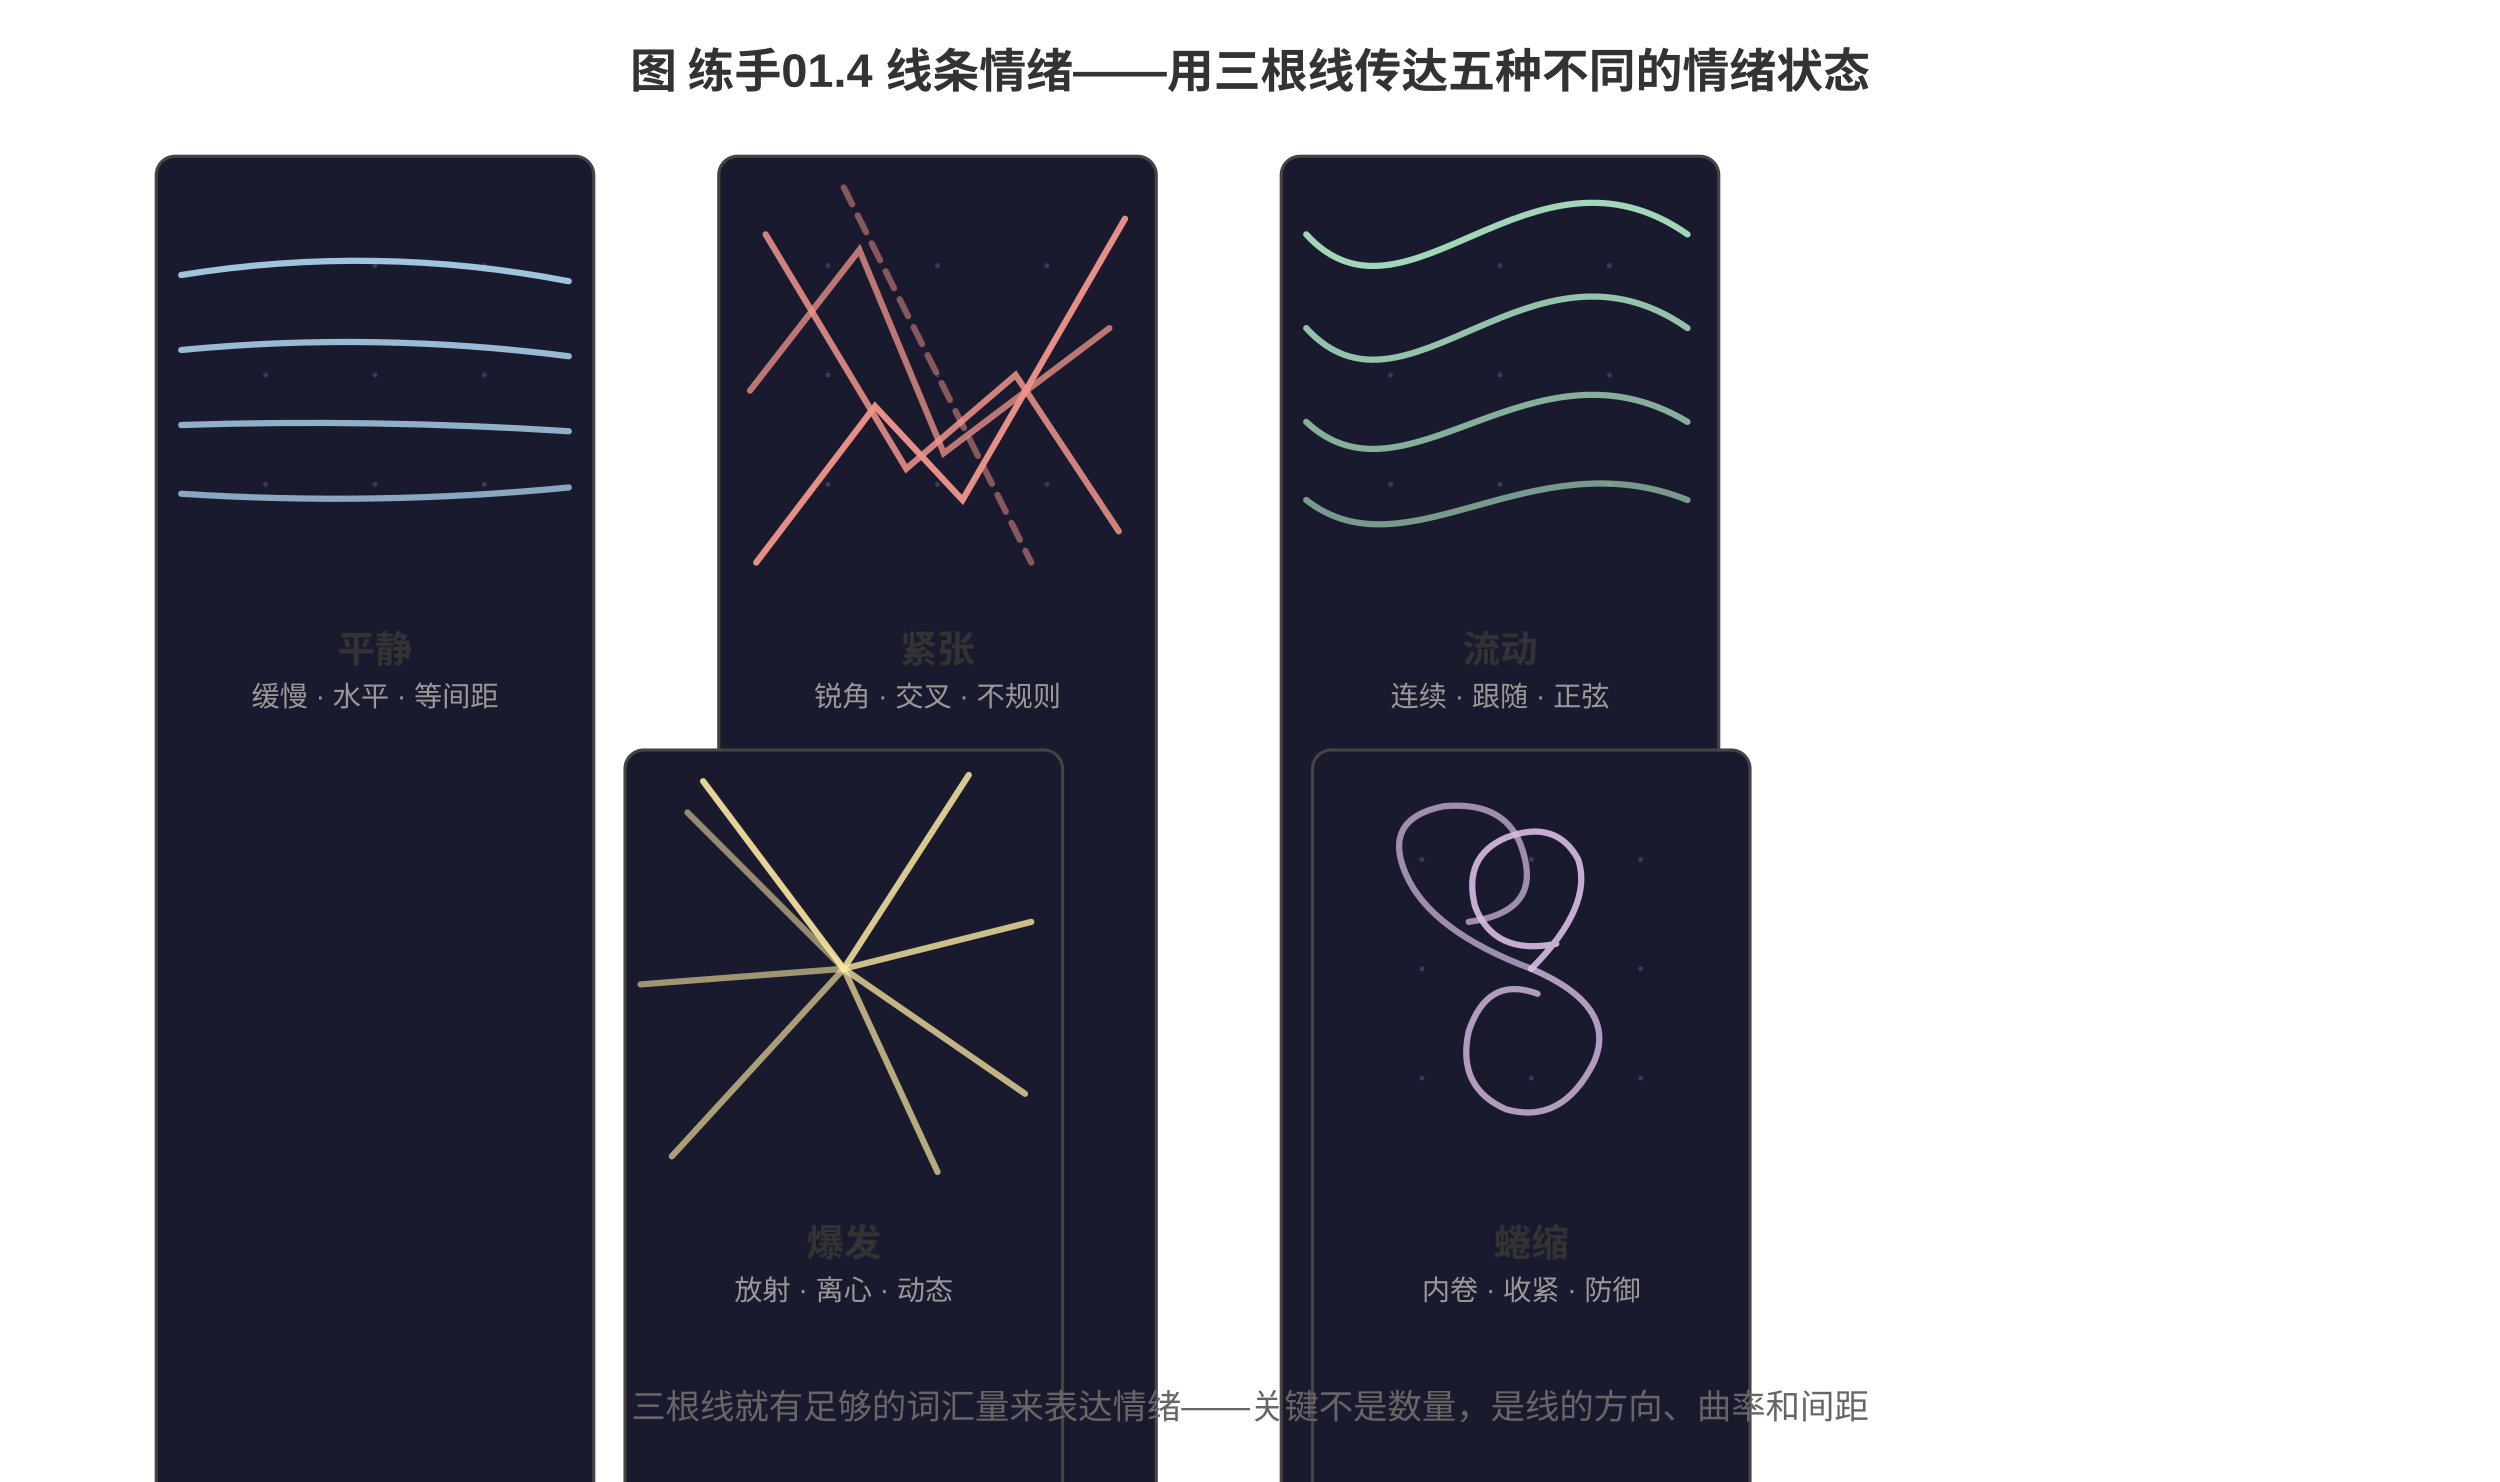
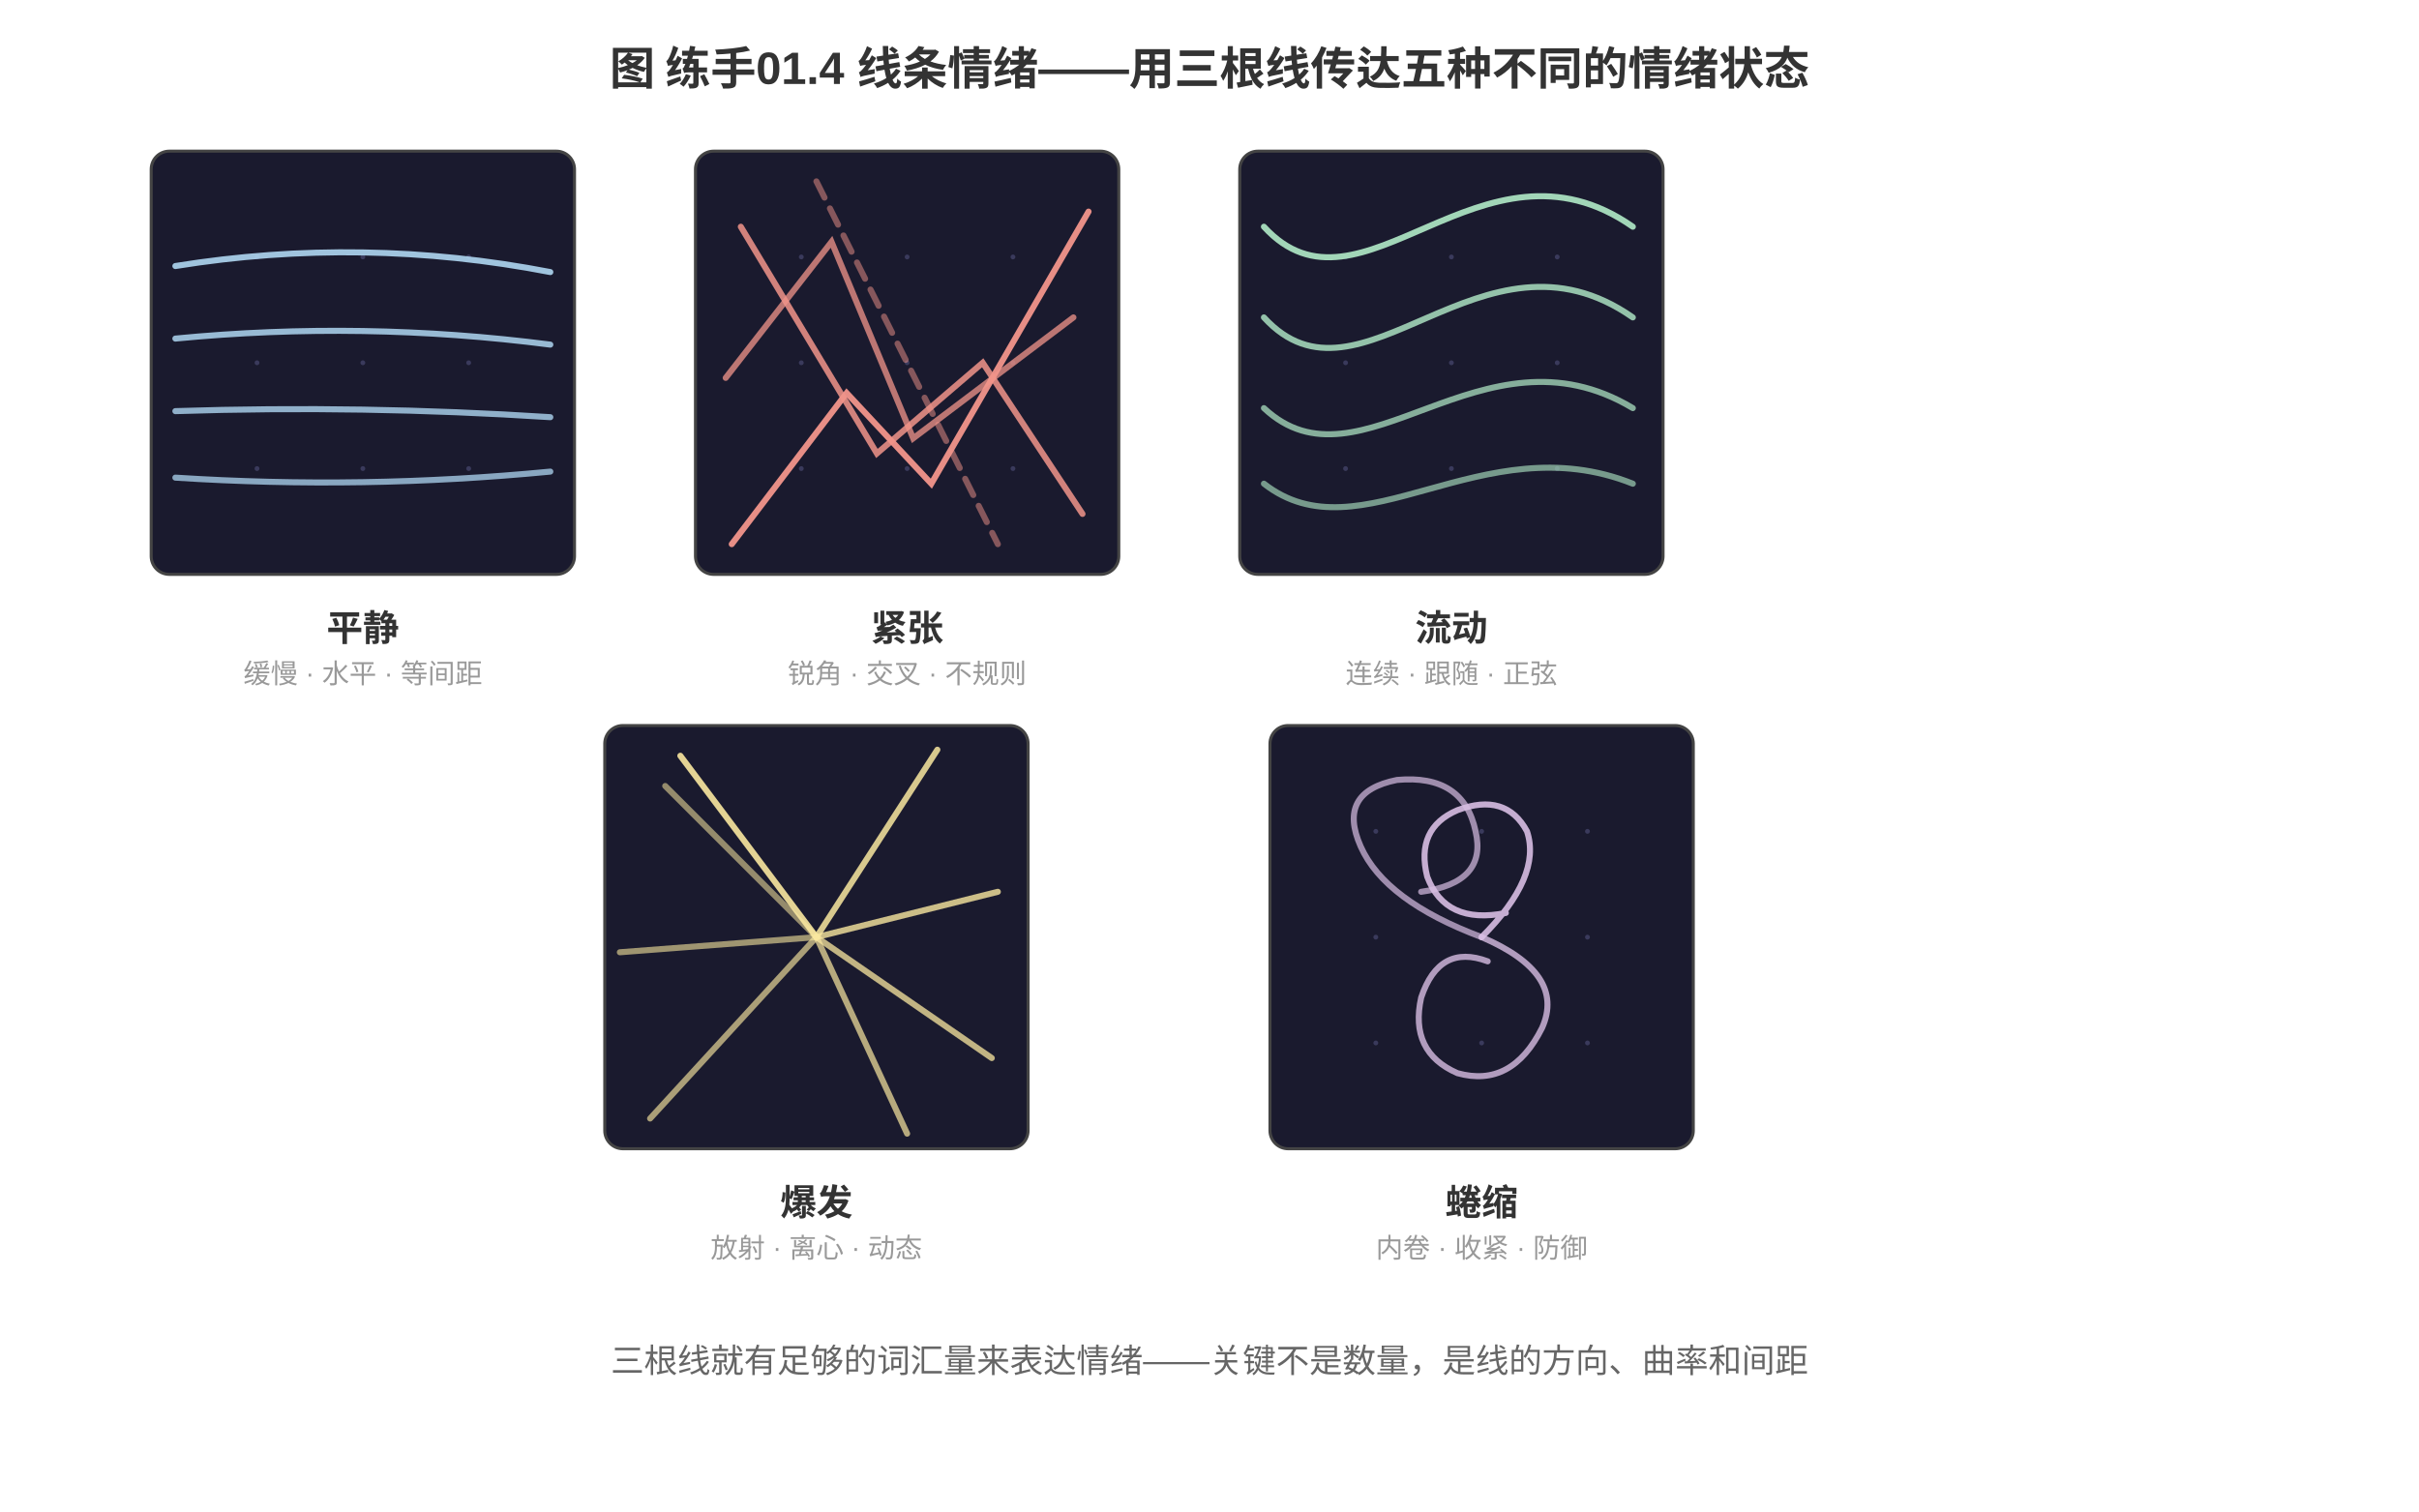
- <svg xmlns="http://www.w3.org/2000/svg" viewBox="0.0 0.0 800.0 474" width="800" height="474">
+ <svg xmlns="http://www.w3.org/2000/svg" viewBox="0 0 800 500" width="800" height="500">
  <style>
    text { font-family: 'PingFang SC','Microsoft YaHei',Arial,sans-serif; }
    .title { font-size: 15px; font-weight: bold; fill: #333; }
    .emotion-bg { fill: #1a1a2e; rx: 6; }
    .emotion-box { fill: none; stroke: #444; stroke-width: 1; rx: 6; }
    .emotion-label { font-size: 12px; font-weight: bold; fill: #333; text-anchor: middle; }
    .emotion-desc { font-size: 9px; fill: #999; text-anchor: middle; }
    .line-calm { stroke: #AED6F1; stroke-width: 2; fill: none; stroke-linecap: round; }
    .line-tense { stroke: #F1948A; stroke-width: 2; fill: none; stroke-linecap: round; }
    .line-flow { stroke: #A9DFBF; stroke-width: 2; fill: none; stroke-linecap: round; }
    .line-burst { stroke: #F9E79F; stroke-width: 2; fill: none; stroke-linecap: round; }
    .line-curl { stroke: #D7BDE2; stroke-width: 2; fill: none; stroke-linecap: round; }
    .grid-dot { fill: #3a3a5c; }
  </style>
  <text x="400" y="28" class="title" text-anchor="middle">图 练手01.4 线条情绪——用三根线传达五种不同的情绪状态</text>
  <g transform="translate(50, 50)">
-     <rect x="0" y="0" width="140" height="474" class="emotion-bg" />
-     <rect x="0" y="0" width="140" height="474" class="emotion-box" />
+     <rect x="0" y="0" width="140" height="140" class="emotion-bg" />
+     <rect x="0" y="0" width="140" height="140" class="emotion-box" />
    <circle cx="35" cy="35" r="0.8" class="grid-dot" />
    <circle cx="70" cy="35" r="0.8" class="grid-dot" />
    <circle cx="105" cy="35" r="0.8" class="grid-dot" />
    <circle cx="35" cy="70" r="0.8" class="grid-dot" />
    <circle cx="70" cy="70" r="0.8" class="grid-dot" />
    <circle cx="105" cy="70" r="0.8" class="grid-dot" />
    <circle cx="35" cy="105" r="0.8" class="grid-dot" />
    <circle cx="70" cy="105" r="0.8" class="grid-dot" />
    <circle cx="105" cy="105" r="0.8" class="grid-dot" />
    <path d="M8,38 Q70,28 132,40" class="line-calm" opacity="0.9" />
    <path d="M8,62 Q70,56 132,64" class="line-calm" opacity="0.85" />
    <path d="M8,86 Q70,84 132,88" class="line-calm" opacity="0.8" />
    <path d="M8,108 Q70,112 132,106" class="line-calm" opacity="0.75" />
    <text x="70" y="162" class="emotion-label">平静</text>
    <text x="70" y="176" class="emotion-desc">缓慢 · 水平 · 等间距</text>
  </g>
  <g transform="translate(230, 50)">
-     <rect x="0" y="0" width="140" height="474" class="emotion-bg" />
-     <rect x="0" y="0" width="140" height="474" class="emotion-box" />
+     <rect x="0" y="0" width="140" height="140" class="emotion-bg" />
+     <rect x="0" y="0" width="140" height="140" class="emotion-box" />
    <circle cx="35" cy="35" r="0.8" class="grid-dot" />
    <circle cx="70" cy="35" r="0.8" class="grid-dot" />
    <circle cx="105" cy="35" r="0.8" class="grid-dot" />
    <circle cx="35" cy="70" r="0.8" class="grid-dot" />
    <circle cx="70" cy="70" r="0.8" class="grid-dot" />
    <circle cx="105" cy="70" r="0.8" class="grid-dot" />
    <circle cx="35" cy="105" r="0.8" class="grid-dot" />
    <circle cx="70" cy="105" r="0.8" class="grid-dot" />
    <circle cx="105" cy="105" r="0.8" class="grid-dot" />
    <polyline points="12,130 50,80 78,110 130,20" class="line-tense" opacity="0.95" />
    <polyline points="15,25 60,100 95,70 128,120" class="line-tense" opacity="0.85" />
    <polyline points="10,75 45,30 72,95 125,55" class="line-tense" opacity="0.75" />
    <line x1="40" y1="10" x2="100" y2="130" class="line-tense" opacity="0.5" stroke-dasharray="6,4" />
    <text x="70" y="162" class="emotion-label">紧张</text>
    <text x="70" y="176" class="emotion-desc">锐角 · 交叉 · 不规则</text>
  </g>
  <g transform="translate(410, 50)">
-     <rect x="0" y="0" width="140" height="474" class="emotion-bg" />
-     <rect x="0" y="0" width="140" height="474" class="emotion-box" />
+     <rect x="0" y="0" width="140" height="140" class="emotion-bg" />
+     <rect x="0" y="0" width="140" height="140" class="emotion-box" />
    <circle cx="35" cy="35" r="0.8" class="grid-dot" />
    <circle cx="70" cy="35" r="0.8" class="grid-dot" />
    <circle cx="105" cy="35" r="0.8" class="grid-dot" />
    <circle cx="35" cy="70" r="0.8" class="grid-dot" />
    <circle cx="70" cy="70" r="0.8" class="grid-dot" />
    <circle cx="105" cy="70" r="0.8" class="grid-dot" />
    <circle cx="35" cy="105" r="0.8" class="grid-dot" />
    <circle cx="70" cy="105" r="0.8" class="grid-dot" />
    <circle cx="105" cy="105" r="0.8" class="grid-dot" />
    <path d="M8,25 C40,60 80,-10 130,25" class="line-flow" opacity="0.95" />
    <path d="M8,55 C40,90 80,20 130,55" class="line-flow" opacity="0.85" />
    <path d="M8,85 C40,115 80,55 130,85" class="line-flow" opacity="0.75" />
    <path d="M8,110 C40,135 80,90 130,110" class="line-flow" opacity="0.65" />
    <text x="70" y="162" class="emotion-label">流动</text>
    <text x="70" y="176" class="emotion-desc">连续 · 跟随 · 正弦</text>
  </g>
  <g transform="translate(200, 240)">
-     <rect x="0" y="0" width="140" height="474" class="emotion-bg" />
-     <rect x="0" y="0" width="140" height="474" class="emotion-box" />
+     <rect x="0" y="0" width="140" height="140" class="emotion-bg" />
+     <rect x="0" y="0" width="140" height="140" class="emotion-box" />
    <circle cx="70" cy="70" r="0.8" class="grid-dot" />
    <line x1="70" y1="70" x2="25" y2="10" class="line-burst" opacity="0.9" />
    <line x1="70" y1="70" x2="110" y2="8" class="line-burst" opacity="0.85" />
    <line x1="70" y1="70" x2="130" y2="55" class="line-burst" opacity="0.8" />
    <line x1="70" y1="70" x2="128" y2="110" class="line-burst" opacity="0.75" />
    <line x1="70" y1="70" x2="100" y2="135" class="line-burst" opacity="0.7" />
    <line x1="70" y1="70" x2="15" y2="130" class="line-burst" opacity="0.65" />
    <line x1="70" y1="70" x2="5" y2="75" class="line-burst" opacity="0.6" />
    <line x1="70" y1="70" x2="20" y2="20" class="line-burst" opacity="0.55" />
    <text x="70" y="162" class="emotion-label">爆发</text>
    <text x="70" y="176" class="emotion-desc">放射 · 离心 · 动态</text>
  </g>
  <g transform="translate(420, 240)">
-     <rect x="0" y="0" width="140" height="474" class="emotion-bg" />
-     <rect x="0" y="0" width="140" height="474" class="emotion-box" />
+     <rect x="0" y="0" width="140" height="140" class="emotion-bg" />
+     <rect x="0" y="0" width="140" height="140" class="emotion-box" />
    <circle cx="35" cy="35" r="0.8" class="grid-dot" />
    <circle cx="70" cy="35" r="0.8" class="grid-dot" />
    <circle cx="105" cy="35" r="0.8" class="grid-dot" />
    <circle cx="35" cy="70" r="0.8" class="grid-dot" />
    <circle cx="70" cy="70" r="0.8" class="grid-dot" />
    <circle cx="105" cy="70" r="0.8" class="grid-dot" />
    <circle cx="35" cy="105" r="0.8" class="grid-dot" />
    <circle cx="70" cy="105" r="0.8" class="grid-dot" />
    <circle cx="105" cy="105" r="0.8" class="grid-dot" />
    <path d="M70,70 Q90,50 85,35 Q78,22 62,28 Q48,34 52,50 Q58,66 78,62" class="line-curl" opacity="0.9" />
    <path d="M70,70 Q98,82 90,100 Q80,120 62,115 Q46,108 50,90 Q56,72 72,78" class="line-curl" opacity="0.8" />
    <path d="M70,70 Q38,58 30,40 Q22,22 42,18 Q64,16 68,35 Q72,52 50,55" class="line-curl" opacity="0.7" />
    <text x="70" y="162" class="emotion-label">蜷缩</text>
    <text x="70" y="176" class="emotion-desc">内卷 · 收紧 · 防御</text>
  </g>
  <g transform="translate(0, 440)">
    <text x="400" y="14" style="font-size:11px;fill:#666;text-anchor:middle;">
      三根线就有足够的词汇量来表达情绪——关键不是数量，是线的方向、曲率和间距
    </text>
  </g>
</svg>
